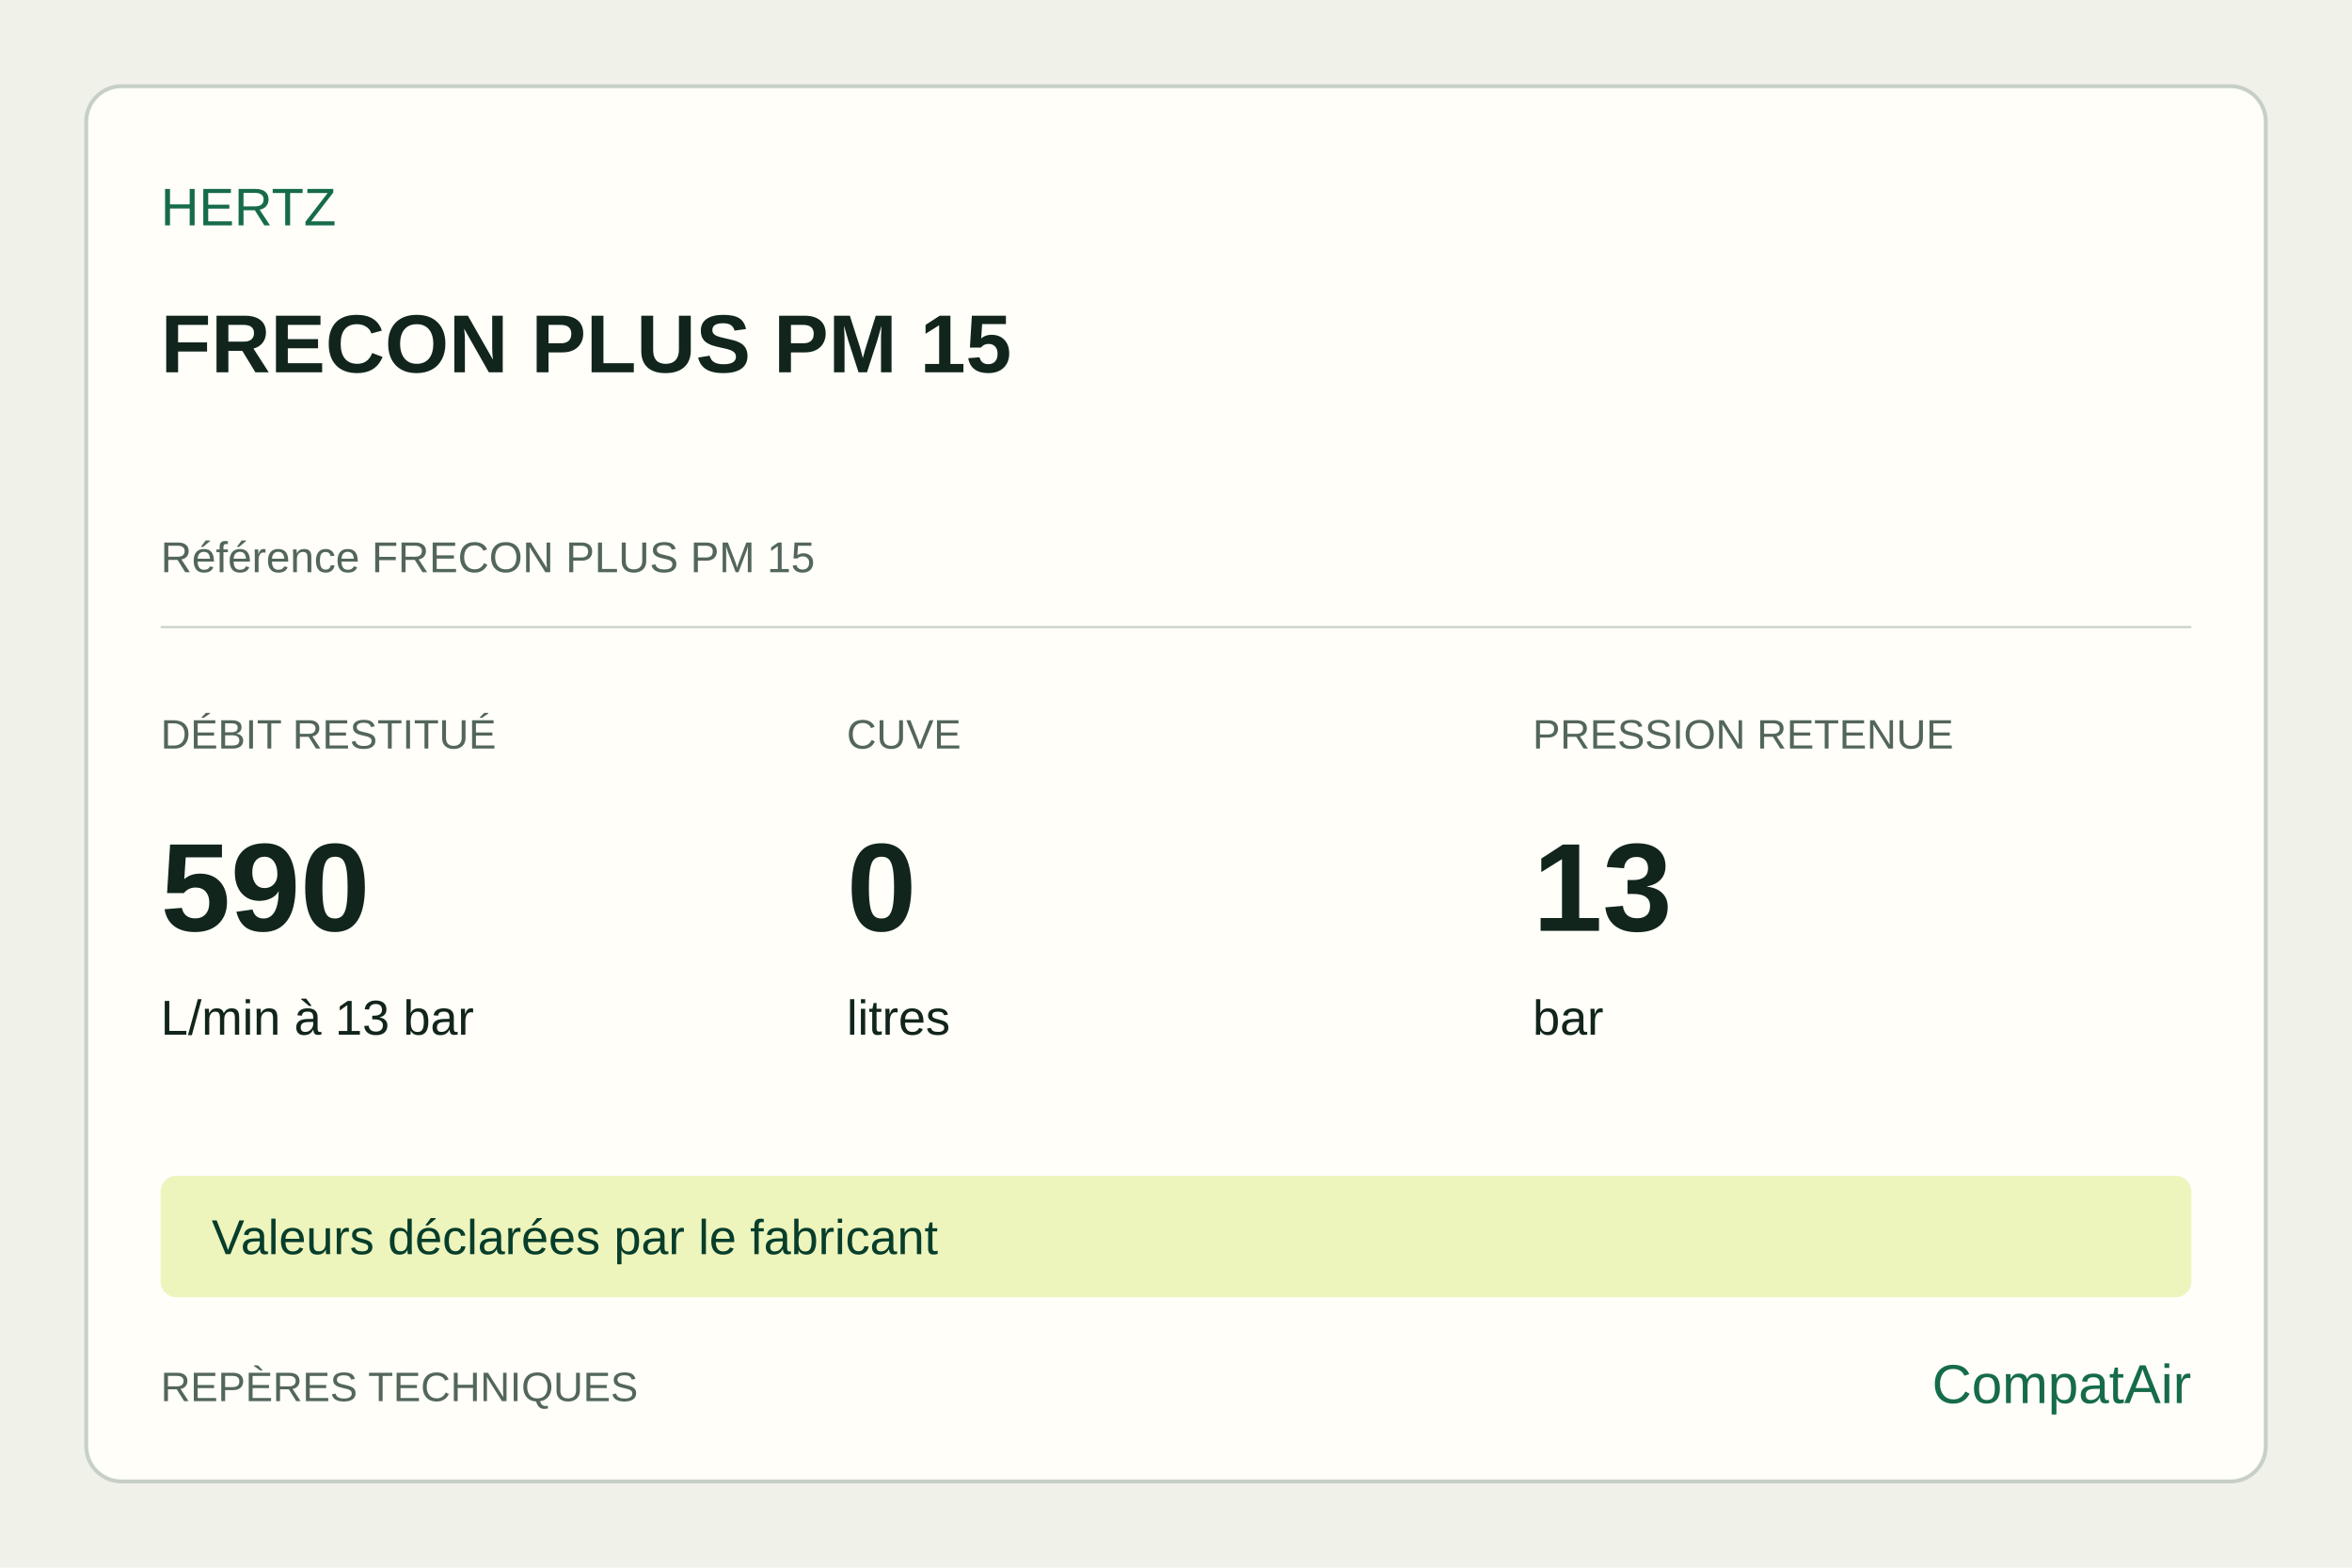
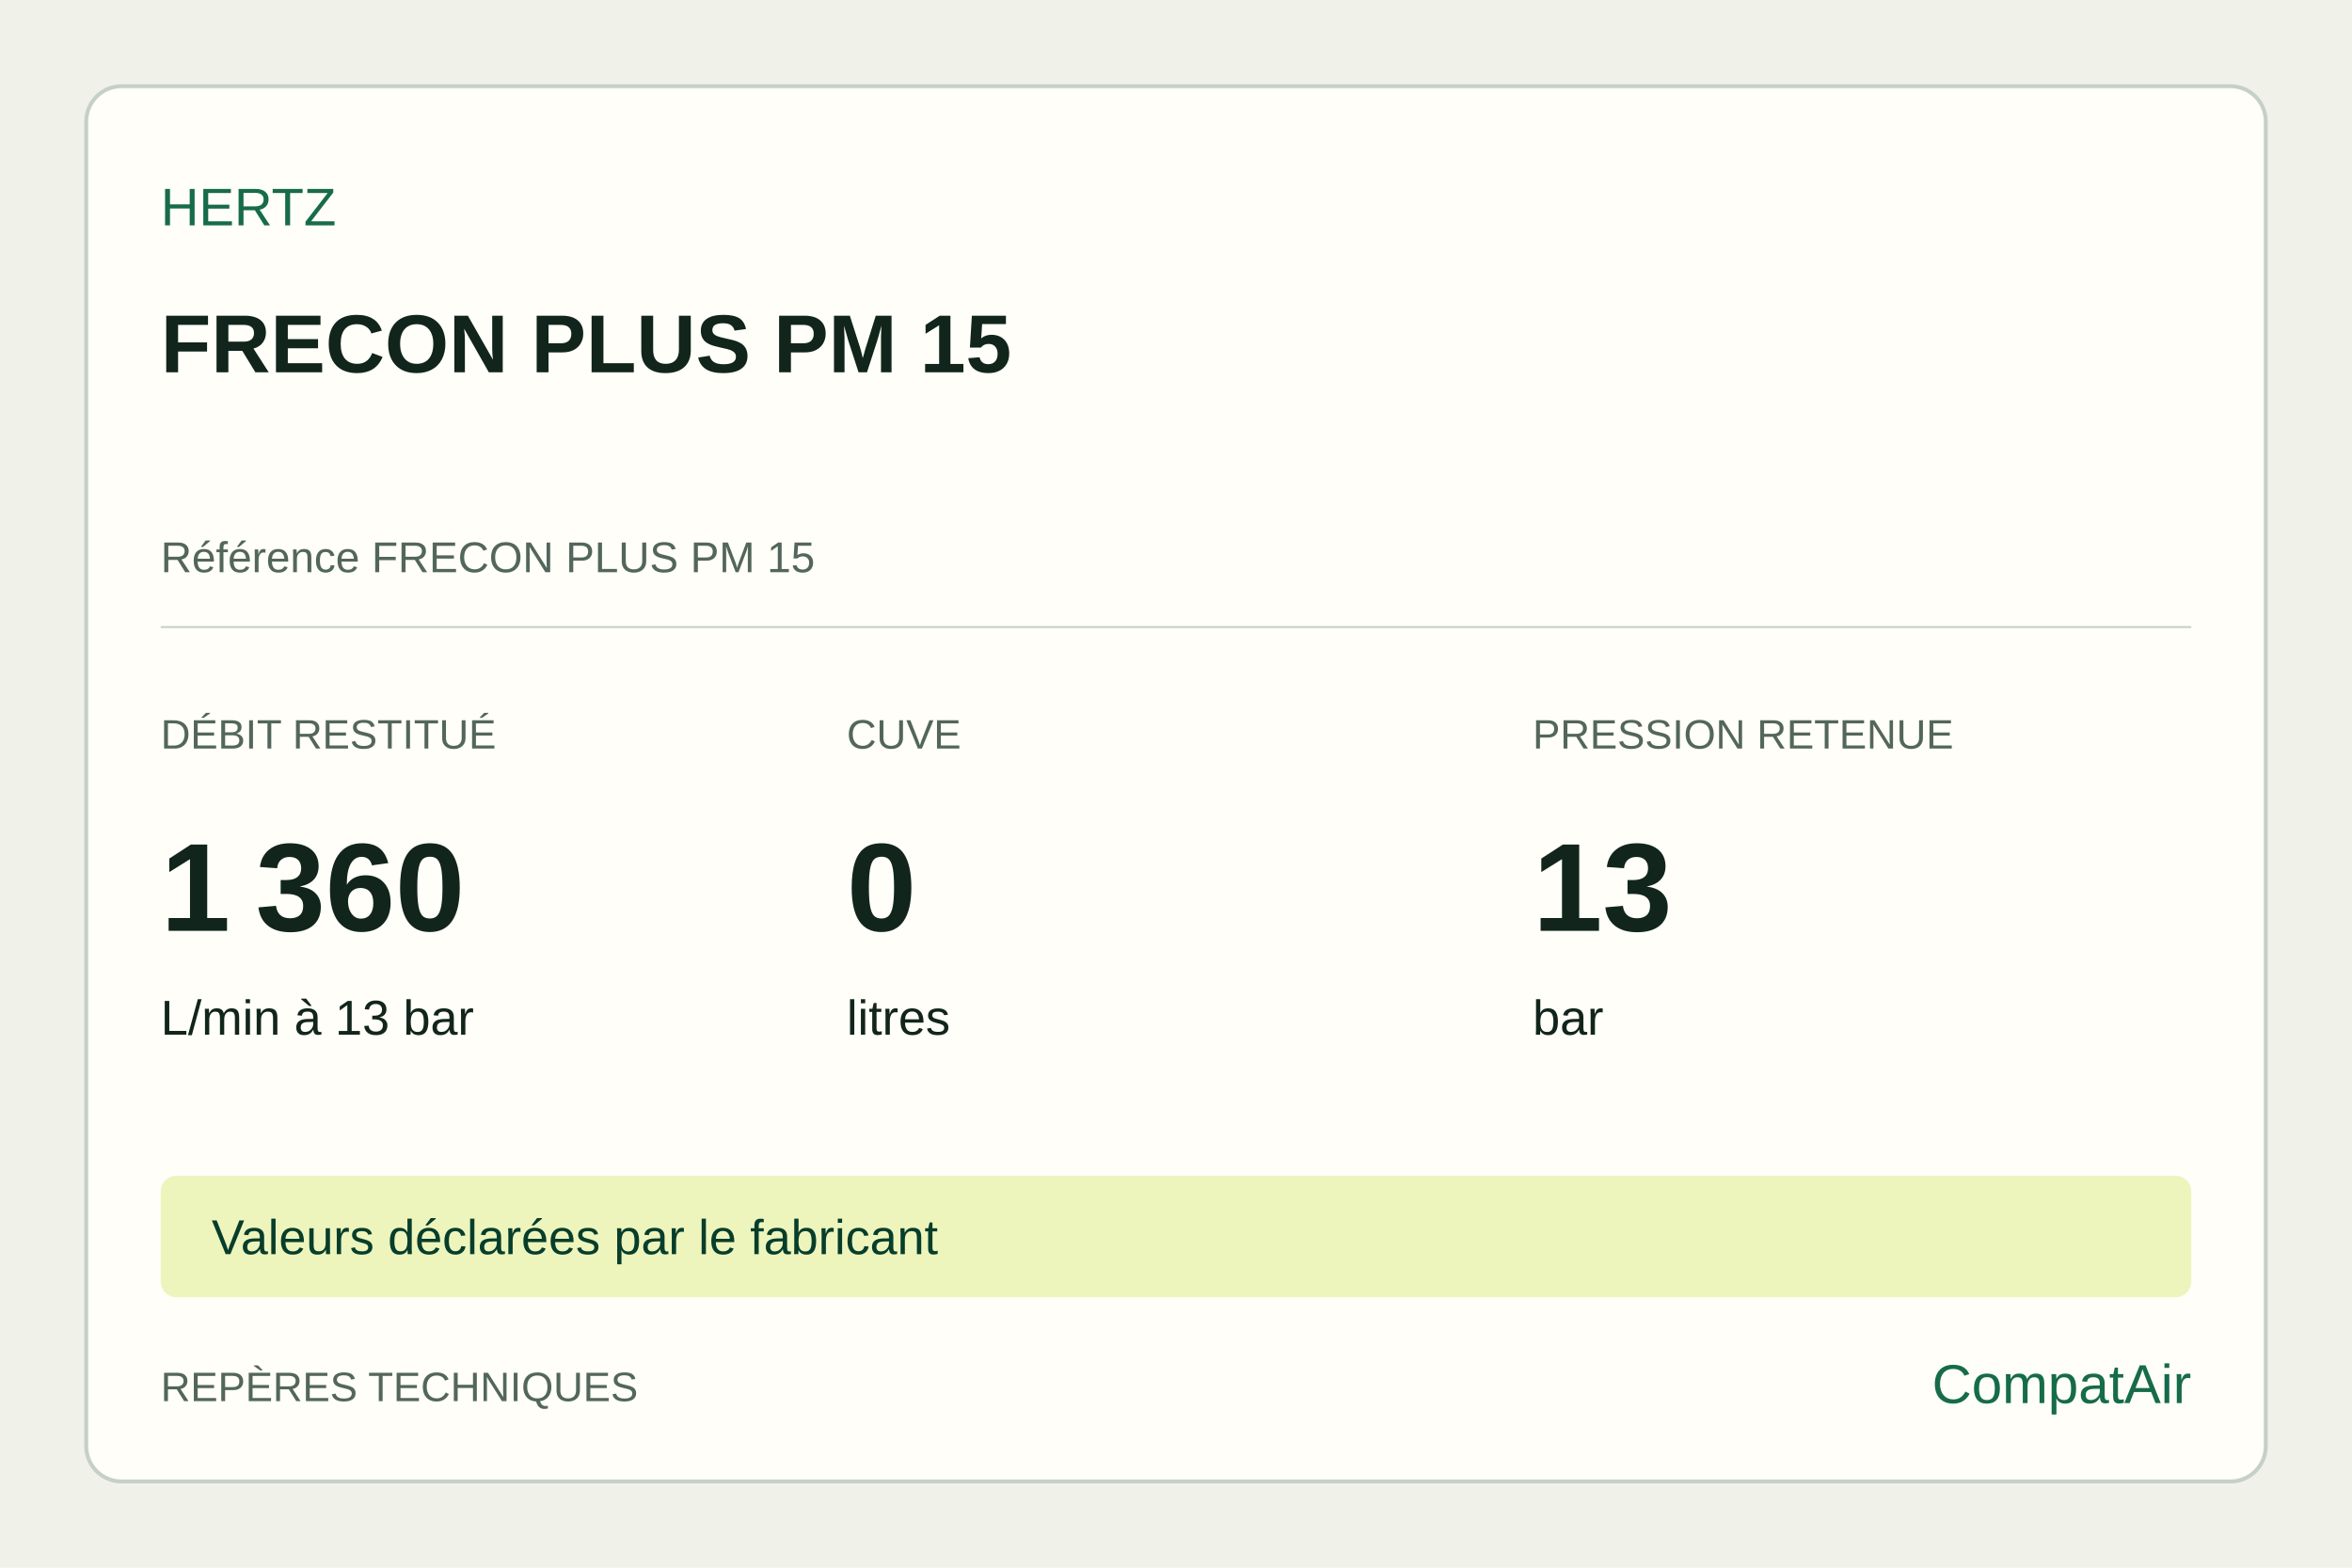
<svg xmlns="http://www.w3.org/2000/svg" width="1200" height="800" viewBox="0 0 1200 800">
  <rect width="1200" height="800" fill="#f0f1e9" />
  <rect x="44" y="44" width="1112" height="712" rx="18" fill="#fffef9" stroke="#c7d0c6" stroke-width="2" />
  <g font-family="Arial,sans-serif" fill="#11251c">
    <text x="82" y="115" font-size="27" fill="#166b4b">HERTZ</text>
    <text x="82" y="190" font-size="42" font-weight="700">FRECON PLUS PM 15</text>
    <text x="82" y="292" font-size="22" fill="#53665b">Référence FRECON PLUS PM 15</text>
    <line x1="82" y1="320" x2="1118" y2="320" stroke="#c7d0c6" />
    <text x="82" y="382" font-size="21" fill="#53665b">DÉBIT RESTITUÉ</text>
-     <text x="82" y="475" font-size="64" font-weight="700">590</text>
+     <text x="82" y="475" font-size="64" font-weight="700">1 360</text>
    <text x="82" y="528" font-size="25">L/min à 13 bar</text>
    <text x="432" y="382" font-size="21" fill="#53665b">CUVE</text>
    <text x="432" y="475" font-size="64" font-weight="700">0</text>
    <text x="432" y="528" font-size="25">litres</text>
    <text x="782" y="382" font-size="21" fill="#53665b">PRESSION RETENUE</text>
    <text x="782" y="475" font-size="64" font-weight="700">13</text>
    <text x="782" y="528" font-size="25">bar</text>
    <rect x="82" y="600" width="1036" height="62" rx="8" fill="#edf5bd" />
    <text x="108" y="640" font-size="25" fill="#073d2b">Valeurs déclarées par le fabricant</text>
    <text x="82" y="715" font-size="21" fill="#53665b">REPÈRES TECHNIQUES</text>
    <text x="1118" y="716" text-anchor="end" font-size="28" fill="#166b4b">CompatAir</text>
  </g>
</svg>
